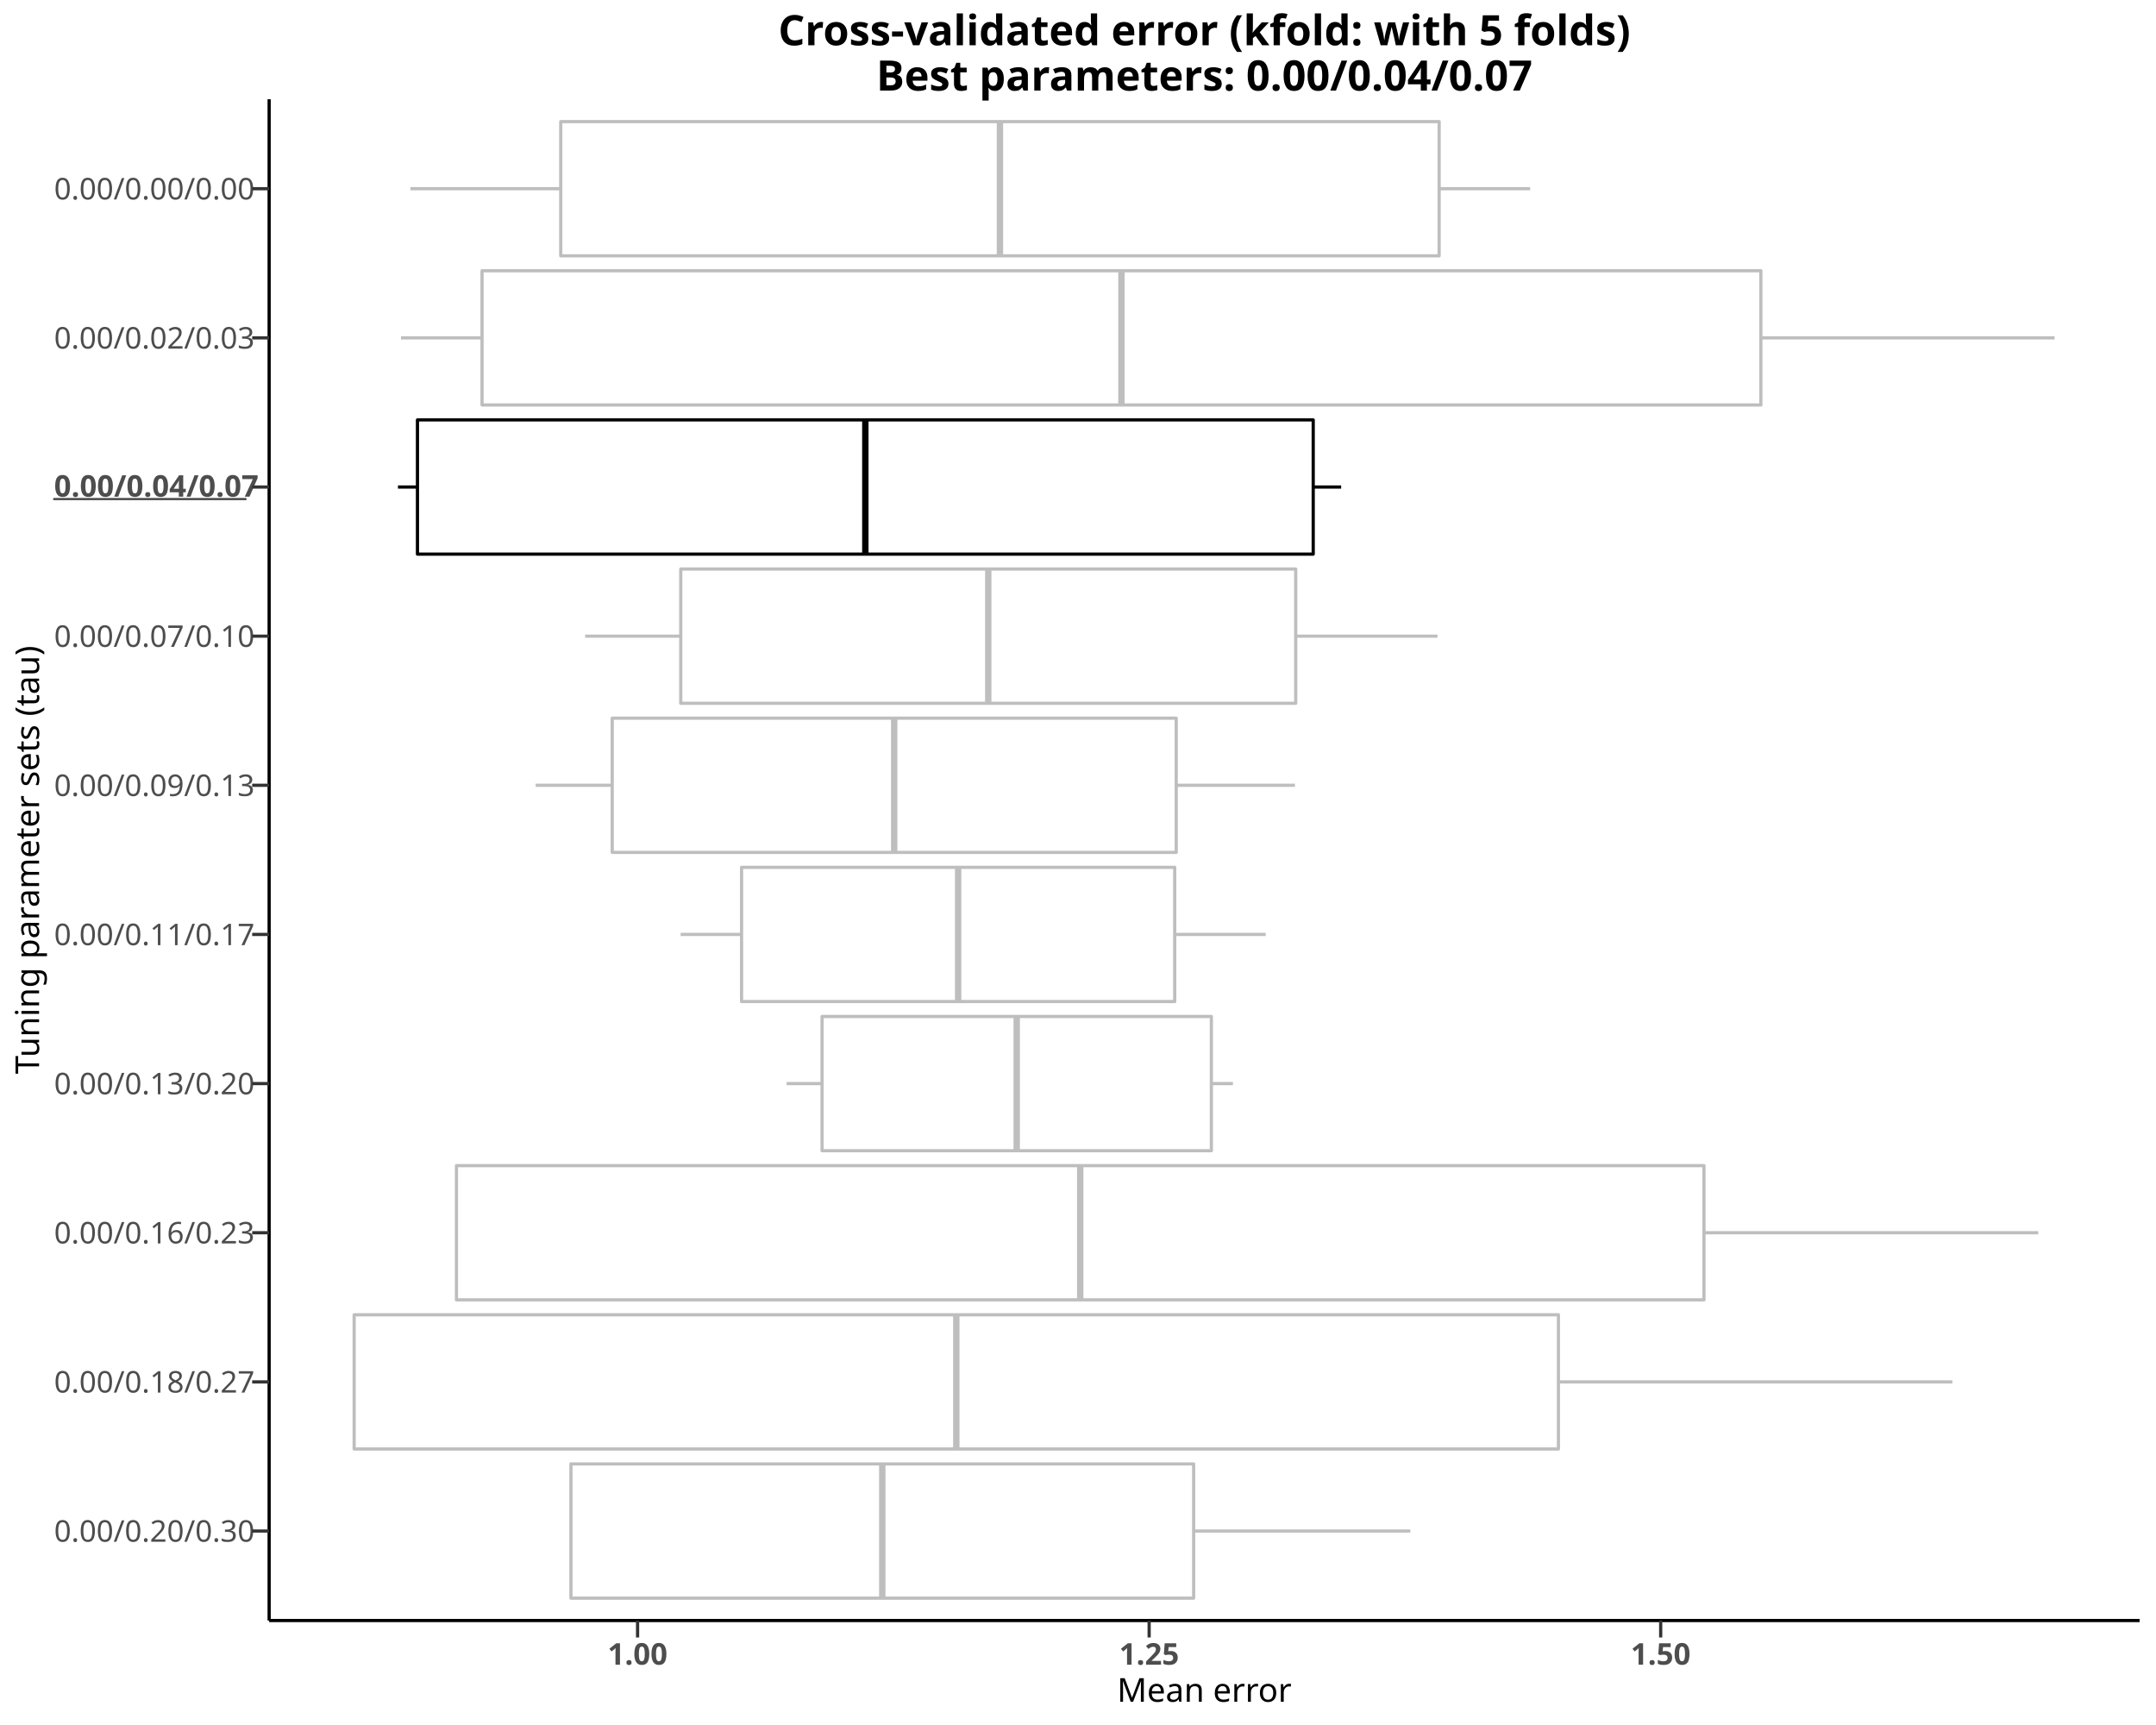
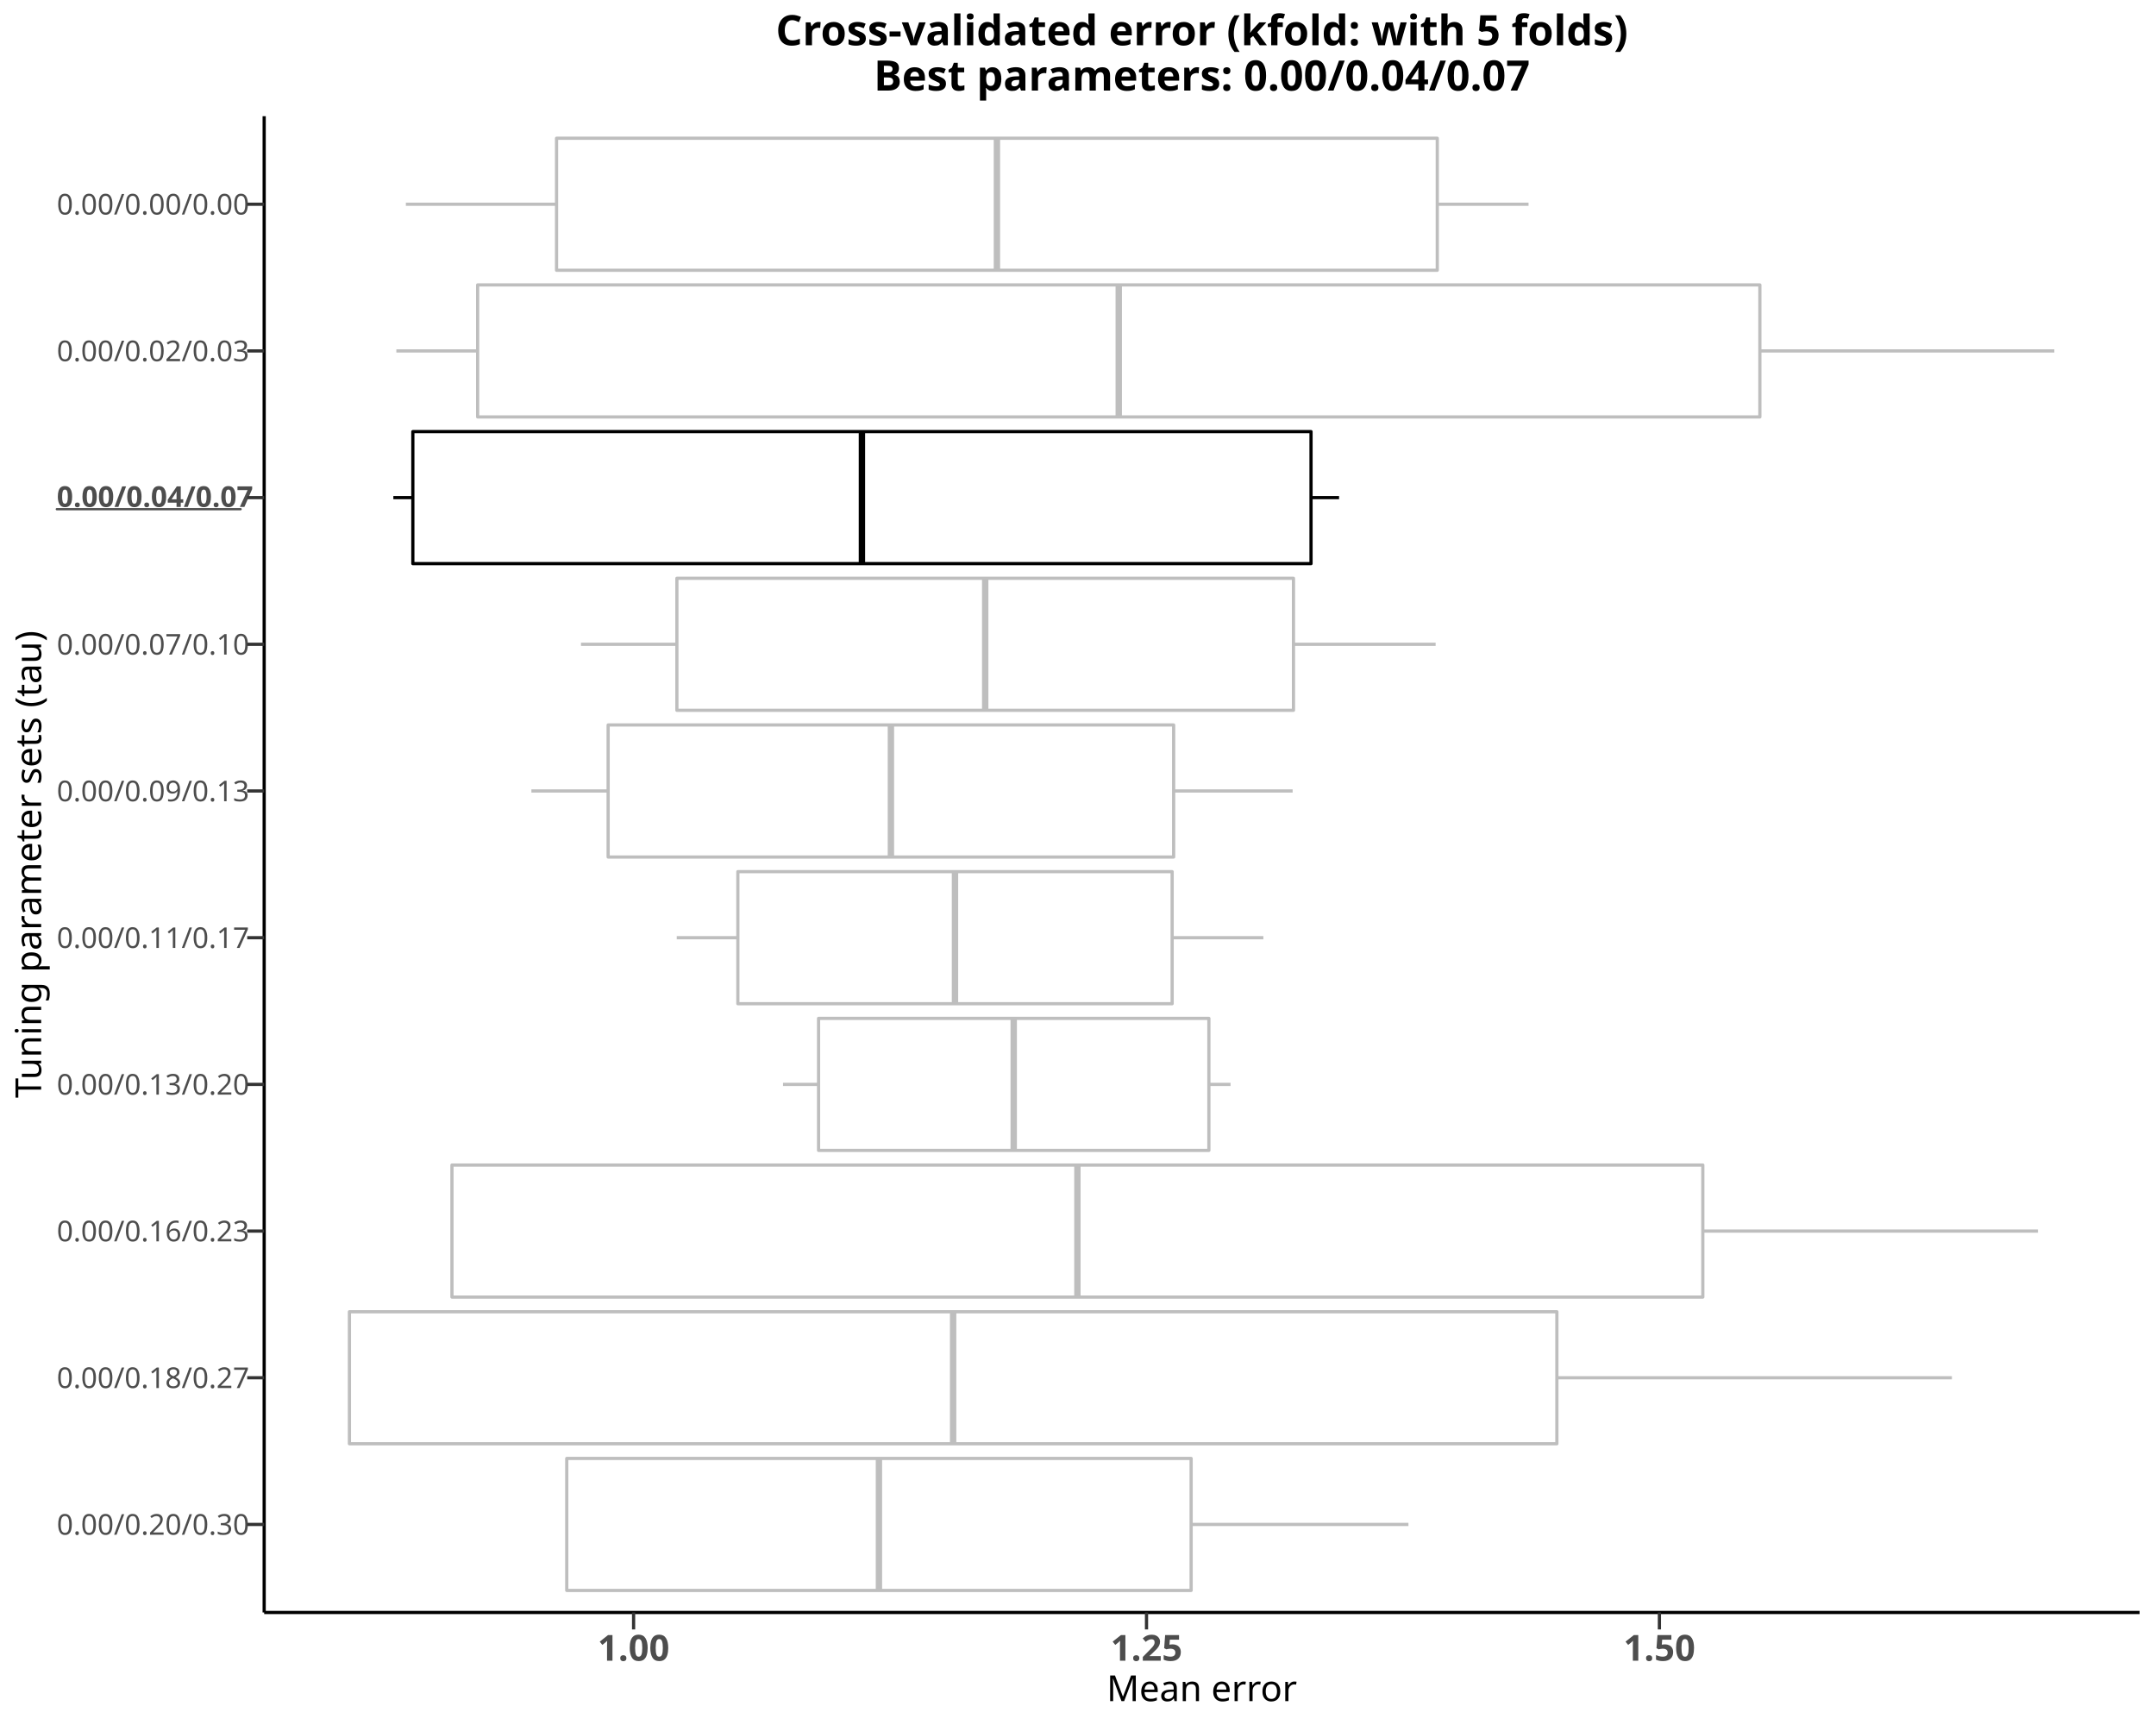
<svg xmlns="http://www.w3.org/2000/svg" class="svglite" data-engine-version="2.0" width="720.00pt" height="576.00pt" viewBox="0 0 720.00 576.00">
  <defs>
    <style type="text/css">
    .svglite line, .svglite polyline, .svglite polygon, .svglite path, .svglite rect, .svglite circle {
      fill: none;
      stroke: #000000;
      stroke-linecap: round;
      stroke-linejoin: round;
      stroke-miterlimit: 10.00;
    }
  </style>
  </defs>
  <rect width="100%" height="100%" style="stroke: none; fill: #FFFFFF;" />
  <defs>
    <clipPath id="cpMC4wMHw3MjAuMDB8MC4wMHw1NzYuMDA=">
      <rect x="0.00" y="0.00" width="720.00" height="576.00" />
    </clipPath>
  </defs>
  <g clip-path="url(#cpMC4wMHw3MjAuMDB8MC4wMHw1NzYuMDA=)">
    <rect x="0.00" y="0.00" width="720.00" height="576.00" style="stroke-width: 1.07; stroke: #FFFFFF; fill: #FFFFFF;" />
  </g>
  <defs>
-     <clipPath id="cpODkuODh8NzE0LjUyfDMzLjE0fDU0MS4xMQ==">
-       <rect x="89.88" y="33.14" width="624.64" height="507.97" />
+     <clipPath id="cpODguMjJ8NzE0LjUyfDM4LjgxfDUzOC40Mg==">
+       <rect x="88.22" y="38.81" width="626.30" height="499.61" />
    </clipPath>
  </defs>
-   <g clip-path="url(#cpODkuODh8NzE0LjUyfDMzLjE0fDU0MS4xMQ==)">
-     <rect x="89.88" y="33.14" width="624.64" height="507.97" style="stroke-width: 1.07; stroke: none; fill: #FFFFFF;" />
-     <line x1="398.62" y1="511.23" x2="470.99" y2="511.23" style="stroke-width: 1.07; stroke: #BEBEBE; stroke-linecap: butt;" />
-     <line x1="190.67" y1="511.23" x2="215.24" y2="511.23" style="stroke-width: 1.07; stroke: #BEBEBE; stroke-linecap: butt;" />
-     <polygon points="398.62,533.64 190.67,533.64 190.67,488.82 398.62,488.82 398.62,533.64 " style="stroke-width: 1.07; stroke: #BEBEBE; fill: #FFFFFF;" />
-     <line x1="294.64" y1="533.64" x2="294.64" y2="488.82" style="stroke-width: 2.13; stroke: #BEBEBE; stroke-linecap: butt;" />
-     <line x1="520.44" y1="461.43" x2="652.00" y2="461.43" style="stroke-width: 1.07; stroke: #BEBEBE; stroke-linecap: butt;" />
-     <line x1="118.27" y1="461.43" x2="185.81" y2="461.43" style="stroke-width: 1.07; stroke: #BEBEBE; stroke-linecap: butt;" />
-     <polygon points="520.44,483.84 118.27,483.84 118.27,439.02 520.44,439.02 520.44,483.84 " style="stroke-width: 1.07; stroke: #BEBEBE; fill: #FFFFFF;" />
-     <line x1="319.36" y1="483.84" x2="319.36" y2="439.02" style="stroke-width: 2.13; stroke: #BEBEBE; stroke-linecap: butt;" />
-     <line x1="569.05" y1="411.63" x2="680.67" y2="411.63" style="stroke-width: 1.07; stroke: #BEBEBE; stroke-linecap: butt;" />
-     <line x1="152.43" y1="411.63" x2="170.33" y2="411.63" style="stroke-width: 1.07; stroke: #BEBEBE; stroke-linecap: butt;" />
-     <polygon points="569.05,434.04 152.43,434.04 152.43,389.22 569.05,389.22 569.05,434.04 " style="stroke-width: 1.07; stroke: #BEBEBE; fill: #FFFFFF;" />
-     <line x1="360.74" y1="434.04" x2="360.74" y2="389.22" style="stroke-width: 2.13; stroke: #BEBEBE; stroke-linecap: butt;" />
-     <line x1="404.54" y1="361.83" x2="411.74" y2="361.83" style="stroke-width: 1.07; stroke: #BEBEBE; stroke-linecap: butt;" />
-     <line x1="274.53" y1="361.83" x2="262.69" y2="361.83" style="stroke-width: 1.07; stroke: #BEBEBE; stroke-linecap: butt;" />
-     <polygon points="404.54,384.24 274.53,384.24 274.53,339.42 404.54,339.42 404.54,384.24 " style="stroke-width: 1.07; stroke: #BEBEBE; fill: #FFFFFF;" />
-     <line x1="339.53" y1="384.24" x2="339.53" y2="339.42" style="stroke-width: 2.13; stroke: #BEBEBE; stroke-linecap: butt;" />
-     <line x1="392.30" y1="312.02" x2="422.68" y2="312.02" style="stroke-width: 1.07; stroke: #BEBEBE; stroke-linecap: butt;" />
-     <line x1="247.65" y1="312.02" x2="227.29" y2="312.02" style="stroke-width: 1.07; stroke: #BEBEBE; stroke-linecap: butt;" />
-     <polygon points="392.30,334.43 247.65,334.43 247.65,289.61 392.30,289.61 392.30,334.43 " style="stroke-width: 1.07; stroke: #BEBEBE; fill: #FFFFFF;" />
-     <line x1="319.97" y1="334.43" x2="319.97" y2="289.61" style="stroke-width: 2.13; stroke: #BEBEBE; stroke-linecap: butt;" />
-     <line x1="392.80" y1="262.22" x2="432.44" y2="262.22" style="stroke-width: 1.07; stroke: #BEBEBE; stroke-linecap: butt;" />
-     <line x1="204.45" y1="262.22" x2="178.88" y2="262.22" style="stroke-width: 1.07; stroke: #BEBEBE; stroke-linecap: butt;" />
-     <polygon points="392.80,284.63 204.45,284.63 204.45,239.81 392.80,239.81 392.80,284.63 " style="stroke-width: 1.07; stroke: #BEBEBE; fill: #FFFFFF;" />
-     <line x1="298.62" y1="284.63" x2="298.62" y2="239.81" style="stroke-width: 2.13; stroke: #BEBEBE; stroke-linecap: butt;" />
-     <line x1="432.71" y1="212.42" x2="480.06" y2="212.42" style="stroke-width: 1.07; stroke: #BEBEBE; stroke-linecap: butt;" />
-     <line x1="227.34" y1="212.42" x2="195.40" y2="212.42" style="stroke-width: 1.07; stroke: #BEBEBE; stroke-linecap: butt;" />
-     <polygon points="432.71,234.83 227.34,234.83 227.34,190.01 432.71,190.01 432.71,234.83 " style="stroke-width: 1.07; stroke: #BEBEBE; fill: #FFFFFF;" />
-     <line x1="330.03" y1="234.83" x2="330.03" y2="190.01" style="stroke-width: 2.13; stroke: #BEBEBE; stroke-linecap: butt;" />
-     <line x1="438.55" y1="162.62" x2="447.88" y2="162.62" style="stroke-width: 1.07; stroke-linecap: butt;" />
-     <line x1="139.41" y1="162.62" x2="132.90" y2="162.62" style="stroke-width: 1.07; stroke-linecap: butt;" />
-     <polygon points="438.55,185.03 139.41,185.03 139.41,140.21 438.55,140.21 438.55,185.03 " style="stroke-width: 1.07; fill: #FFFFFF;" />
-     <line x1="288.98" y1="185.03" x2="288.98" y2="140.21" style="stroke-width: 2.13; stroke-linecap: butt;" />
-     <line x1="588.05" y1="112.82" x2="686.13" y2="112.82" style="stroke-width: 1.07; stroke: #BEBEBE; stroke-linecap: butt;" />
-     <line x1="160.98" y1="112.82" x2="133.91" y2="112.82" style="stroke-width: 1.07; stroke: #BEBEBE; stroke-linecap: butt;" />
-     <polygon points="588.05,135.23 160.98,135.23 160.98,90.41 588.05,90.41 588.05,135.23 " style="stroke-width: 1.07; stroke: #BEBEBE; fill: #FFFFFF;" />
-     <line x1="374.51" y1="135.23" x2="374.51" y2="90.41" style="stroke-width: 2.13; stroke: #BEBEBE; stroke-linecap: butt;" />
-     <line x1="480.61" y1="63.02" x2="511.00" y2="63.02" style="stroke-width: 1.07; stroke: #BEBEBE; stroke-linecap: butt;" />
-     <line x1="187.26" y1="63.02" x2="137.07" y2="63.02" style="stroke-width: 1.07; stroke: #BEBEBE; stroke-linecap: butt;" />
-     <polygon points="480.61,85.43 187.26,85.43 187.26,40.61 480.61,40.61 480.61,85.43 " style="stroke-width: 1.07; stroke: #BEBEBE; fill: #FFFFFF;" />
-     <line x1="333.93" y1="85.43" x2="333.93" y2="40.61" style="stroke-width: 2.13; stroke: #BEBEBE; stroke-linecap: butt;" />
+   <g clip-path="url(#cpODguMjJ8NzE0LjUyfDM4LjgxfDUzOC40Mg==)">
+     <rect x="88.22" y="38.81" width="626.30" height="499.61" style="stroke-width: 1.07; stroke: none; fill: #FFFFFF;" />
+     <line x1="397.78" y1="509.03" x2="470.35" y2="509.03" style="stroke-width: 1.07; stroke: #BEBEBE; stroke-linecap: butt;" />
+     <line x1="189.27" y1="509.03" x2="213.91" y2="509.03" style="stroke-width: 1.07; stroke: #BEBEBE; stroke-linecap: butt;" />
+     <polygon points="397.78,531.07 189.27,531.07 189.27,486.99 397.78,486.99 397.78,531.07 " style="stroke-width: 1.07; stroke: #BEBEBE; fill: #FFFFFF;" />
+     <line x1="293.52" y1="531.07" x2="293.52" y2="486.99" style="stroke-width: 2.13; stroke: #BEBEBE; stroke-linecap: butt;" />
+     <line x1="519.92" y1="460.05" x2="651.84" y2="460.05" style="stroke-width: 1.07; stroke: #BEBEBE; stroke-linecap: butt;" />
+     <line x1="116.69" y1="460.05" x2="184.40" y2="460.05" style="stroke-width: 1.07; stroke: #BEBEBE; stroke-linecap: butt;" />
+     <polygon points="519.92,482.09 116.69,482.09 116.69,438.01 519.92,438.01 519.92,482.09 " style="stroke-width: 1.07; stroke: #BEBEBE; fill: #FFFFFF;" />
+     <line x1="318.30" y1="482.09" x2="318.30" y2="438.01" style="stroke-width: 2.13; stroke: #BEBEBE; stroke-linecap: butt;" />
+     <line x1="568.66" y1="411.07" x2="680.58" y2="411.07" style="stroke-width: 1.07; stroke: #BEBEBE; stroke-linecap: butt;" />
+     <line x1="150.93" y1="411.07" x2="168.89" y2="411.07" style="stroke-width: 1.07; stroke: #BEBEBE; stroke-linecap: butt;" />
+     <polygon points="568.66,433.11 150.93,433.11 150.93,389.03 568.66,389.03 568.66,433.11 " style="stroke-width: 1.07; stroke: #BEBEBE; fill: #FFFFFF;" />
+     <line x1="359.80" y1="433.11" x2="359.80" y2="389.03" style="stroke-width: 2.13; stroke: #BEBEBE; stroke-linecap: butt;" />
+     <line x1="403.71" y1="362.09" x2="410.94" y2="362.09" style="stroke-width: 1.07; stroke: #BEBEBE; stroke-linecap: butt;" />
+     <line x1="273.36" y1="362.09" x2="261.49" y2="362.09" style="stroke-width: 1.07; stroke: #BEBEBE; stroke-linecap: butt;" />
+     <polygon points="403.71,384.13 273.36,384.13 273.36,340.05 403.71,340.05 403.71,384.13 " style="stroke-width: 1.07; stroke: #BEBEBE; fill: #FFFFFF;" />
+     <line x1="338.53" y1="384.13" x2="338.53" y2="340.05" style="stroke-width: 2.13; stroke: #BEBEBE; stroke-linecap: butt;" />
+     <line x1="391.44" y1="313.11" x2="421.90" y2="313.11" style="stroke-width: 1.07; stroke: #BEBEBE; stroke-linecap: butt;" />
+     <line x1="246.41" y1="313.11" x2="226.00" y2="313.11" style="stroke-width: 1.07; stroke: #BEBEBE; stroke-linecap: butt;" />
+     <polygon points="391.44,335.15 246.41,335.15 246.41,291.06 391.44,291.06 391.44,335.15 " style="stroke-width: 1.07; stroke: #BEBEBE; fill: #FFFFFF;" />
+     <line x1="318.92" y1="335.15" x2="318.92" y2="291.06" style="stroke-width: 2.13; stroke: #BEBEBE; stroke-linecap: butt;" />
+     <line x1="391.94" y1="264.12" x2="431.68" y2="264.12" style="stroke-width: 1.07; stroke: #BEBEBE; stroke-linecap: butt;" />
+     <line x1="203.09" y1="264.12" x2="177.46" y2="264.12" style="stroke-width: 1.07; stroke: #BEBEBE; stroke-linecap: butt;" />
+     <polygon points="391.94,286.17 203.09,286.17 203.09,242.08 391.94,242.08 391.94,286.17 " style="stroke-width: 1.07; stroke: #BEBEBE; fill: #FFFFFF;" />
+     <line x1="297.52" y1="286.17" x2="297.52" y2="242.08" style="stroke-width: 2.13; stroke: #BEBEBE; stroke-linecap: butt;" />
+     <line x1="431.96" y1="215.14" x2="479.43" y2="215.14" style="stroke-width: 1.07; stroke: #BEBEBE; stroke-linecap: butt;" />
+     <line x1="226.05" y1="215.14" x2="194.02" y2="215.14" style="stroke-width: 1.07; stroke: #BEBEBE; stroke-linecap: butt;" />
+     <polygon points="431.96,237.18 226.05,237.18 226.05,193.10 431.96,193.10 431.96,237.18 " style="stroke-width: 1.07; stroke: #BEBEBE; fill: #FFFFFF;" />
+     <line x1="329.01" y1="237.18" x2="329.01" y2="193.10" style="stroke-width: 2.13; stroke: #BEBEBE; stroke-linecap: butt;" />
+     <line x1="437.82" y1="166.16" x2="447.18" y2="166.16" style="stroke-width: 1.07; stroke-linecap: butt;" />
+     <line x1="137.87" y1="166.16" x2="131.36" y2="166.16" style="stroke-width: 1.07; stroke-linecap: butt;" />
+     <polygon points="437.82,188.20 137.87,188.20 137.87,144.12 437.82,144.12 437.82,188.20 " style="stroke-width: 1.07; fill: #FFFFFF;" />
+     <line x1="287.84" y1="188.20" x2="287.84" y2="144.12" style="stroke-width: 2.13; stroke-linecap: butt;" />
+     <line x1="587.71" y1="117.18" x2="686.05" y2="117.18" style="stroke-width: 1.07; stroke: #BEBEBE; stroke-linecap: butt;" />
+     <line x1="159.51" y1="117.18" x2="132.36" y2="117.18" style="stroke-width: 1.07; stroke: #BEBEBE; stroke-linecap: butt;" />
+     <polygon points="587.71,139.22 159.51,139.22 159.51,95.14 587.71,95.14 587.71,139.22 " style="stroke-width: 1.07; stroke: #BEBEBE; fill: #FFFFFF;" />
+     <line x1="373.61" y1="139.22" x2="373.61" y2="95.14" style="stroke-width: 2.13; stroke: #BEBEBE; stroke-linecap: butt;" />
+     <line x1="479.98" y1="68.20" x2="510.46" y2="68.20" style="stroke-width: 1.07; stroke: #BEBEBE; stroke-linecap: butt;" />
+     <line x1="185.86" y1="68.20" x2="135.54" y2="68.20" style="stroke-width: 1.07; stroke: #BEBEBE; stroke-linecap: butt;" />
+     <polygon points="479.98,90.24 185.86,90.24 185.86,46.16 479.98,46.16 479.98,90.24 " style="stroke-width: 1.07; stroke: #BEBEBE; fill: #FFFFFF;" />
+     <line x1="332.92" y1="90.24" x2="332.92" y2="46.16" style="stroke-width: 2.13; stroke: #BEBEBE; stroke-linecap: butt;" />
  </g>
  <g clip-path="url(#cpMC4wMHw3MjAuMDB8MC4wMHw1NzYuMDA=)">
-     <polyline points="89.88,541.11 89.88,33.14 " style="stroke-width: 1.07; stroke-linecap: butt;" />
-     <text x="18.07" y="514.80" style="font-size: 10.00px; fill: #4D4D4D; font-family: sans;" textLength="63.95px" lengthAdjust="spacingAndGlyphs">0.00/0.20/0.30</text>
-     <text x="18.07" y="66.60" style="font-size: 10.00px; fill: #4D4D4D; font-family: sans;" textLength="63.95px" lengthAdjust="spacingAndGlyphs">0.00/0.00/0.00</text>
-     <text x="18.07" y="315.60" style="font-size: 10.00px; fill: #4D4D4D; font-family: sans;" textLength="63.95px" lengthAdjust="spacingAndGlyphs">0.00/0.11/0.17</text>
-     <text x="18.07" y="415.20" style="font-size: 10.00px; fill: #4D4D4D; font-family: sans;" textLength="63.95px" lengthAdjust="spacingAndGlyphs">0.00/0.16/0.23</text>
-     <text x="18.07" y="465.00" style="font-size: 10.00px; fill: #4D4D4D; font-family: sans;" textLength="63.95px" lengthAdjust="spacingAndGlyphs">0.00/0.18/0.27</text>
-     <text x="18.07" y="365.40" style="font-size: 10.00px; fill: #4D4D4D; font-family: sans;" textLength="63.95px" lengthAdjust="spacingAndGlyphs">0.00/0.13/0.20</text>
-     <text x="18.07" y="216.00" style="font-size: 10.00px; fill: #4D4D4D; font-family: sans;" textLength="63.95px" lengthAdjust="spacingAndGlyphs">0.00/0.07/0.10</text>
-     <text x="18.07" y="265.80" style="font-size: 10.00px; fill: #4D4D4D; font-family: sans;" textLength="63.95px" lengthAdjust="spacingAndGlyphs">0.00/0.09/0.13</text>
-     <text x="18.07" y="165.85" style="font-size: 10.00px; font-weight: bold; fill: #4D4D4D; font-family: sans;" textLength="63.95px" lengthAdjust="spacingAndGlyphs">0.00/0.04/0.07</text>
-     <polyline points="18.07,166.64 82.02,166.64 " style="stroke-width: 0.75; stroke: #4D4D4D;" />
-     <text x="18.07" y="116.40" style="font-size: 10.00px; fill: #4D4D4D; font-family: sans;" textLength="63.95px" lengthAdjust="spacingAndGlyphs">0.00/0.02/0.03</text>
-     <polyline points="84.21,511.23 89.88,511.23 " style="stroke-width: 1.07; stroke: #333333; stroke-linecap: butt;" />
-     <polyline points="84.21,461.43 89.88,461.43 " style="stroke-width: 1.07; stroke: #333333; stroke-linecap: butt;" />
-     <polyline points="84.21,411.63 89.88,411.63 " style="stroke-width: 1.07; stroke: #333333; stroke-linecap: butt;" />
-     <polyline points="84.21,361.83 89.88,361.83 " style="stroke-width: 1.07; stroke: #333333; stroke-linecap: butt;" />
-     <polyline points="84.21,312.02 89.88,312.02 " style="stroke-width: 1.07; stroke: #333333; stroke-linecap: butt;" />
-     <polyline points="84.21,262.22 89.88,262.22 " style="stroke-width: 1.07; stroke: #333333; stroke-linecap: butt;" />
-     <polyline points="84.21,212.42 89.88,212.42 " style="stroke-width: 1.07; stroke: #333333; stroke-linecap: butt;" />
-     <polyline points="84.21,162.62 89.88,162.62 " style="stroke-width: 1.07; stroke: #333333; stroke-linecap: butt;" />
-     <polyline points="84.21,112.82 89.88,112.82 " style="stroke-width: 1.07; stroke: #333333; stroke-linecap: butt;" />
-     <polyline points="84.21,63.02 89.88,63.02 " style="stroke-width: 1.07; stroke: #333333; stroke-linecap: butt;" />
-     <polyline points="89.88,541.11 714.52,541.11 " style="stroke-width: 1.07; stroke-linecap: butt;" />
-     <polyline points="212.92,546.78 212.92,541.11 " style="stroke-width: 1.07; stroke: #333333; stroke-linecap: butt;" />
-     <polyline points="383.76,546.78 383.76,541.11 " style="stroke-width: 1.07; stroke: #333333; stroke-linecap: butt;" />
-     <polyline points="554.59,546.78 554.59,541.11 " style="stroke-width: 1.07; stroke: #333333; stroke-linecap: butt;" />
-     <text x="212.92" y="555.85" text-anchor="middle" style="font-size: 10.00px; font-weight: bold; fill: #4D4D4D; font-family: sans;" textLength="19.46px" lengthAdjust="spacingAndGlyphs">1.00</text>
-     <text x="383.76" y="555.85" text-anchor="middle" style="font-size: 10.00px; font-weight: bold; fill: #4D4D4D; font-family: sans;" textLength="19.46px" lengthAdjust="spacingAndGlyphs">1.25</text>
-     <text x="554.59" y="555.85" text-anchor="middle" style="font-size: 10.00px; font-weight: bold; fill: #4D4D4D; font-family: sans;" textLength="19.46px" lengthAdjust="spacingAndGlyphs">1.50</text>
-     <text x="402.20" y="568.24" text-anchor="middle" style="font-size: 11.00px; font-family: sans;" textLength="53.80px" lengthAdjust="spacingAndGlyphs">Mean error</text>
-     <text transform="translate(13.05,287.12) rotate(-90)" text-anchor="middle" style="font-size: 11.00px; font-family: sans;" textLength="135.74px" lengthAdjust="spacingAndGlyphs">Tuning parameter sets (tau)</text>
-     <text x="402.20" y="15.11" text-anchor="middle" style="font-size: 14.00px; font-weight: bold; font-family: sans;" textLength="251.34px" lengthAdjust="spacingAndGlyphs">Cross-validated error (kfold: with 5 folds)</text>
-     <text x="402.20" y="30.23" text-anchor="middle" style="font-size: 14.00px; font-weight: bold; font-family: sans;" textLength="200.04px" lengthAdjust="spacingAndGlyphs">Best parameters: 0.00/0.04/0.07</text>
+     <polyline points="88.22,538.42 88.22,38.81 " style="stroke-width: 1.07; stroke-linecap: butt;" />
+     <text x="18.97" y="512.46" style="font-size: 9.60px; fill: #4D4D4D; font-family: sans;" textLength="61.39px" lengthAdjust="spacingAndGlyphs">0.00/0.20/0.30</text>
+     <text x="18.97" y="71.63" style="font-size: 9.60px; fill: #4D4D4D; font-family: sans;" textLength="61.39px" lengthAdjust="spacingAndGlyphs">0.00/0.00/0.00</text>
+     <text x="18.97" y="316.54" style="font-size: 9.60px; fill: #4D4D4D; font-family: sans;" textLength="61.39px" lengthAdjust="spacingAndGlyphs">0.00/0.11/0.17</text>
+     <text x="18.97" y="414.50" style="font-size: 9.60px; fill: #4D4D4D; font-family: sans;" textLength="61.39px" lengthAdjust="spacingAndGlyphs">0.00/0.16/0.23</text>
+     <text x="18.97" y="463.48" style="font-size: 9.60px; fill: #4D4D4D; font-family: sans;" textLength="61.39px" lengthAdjust="spacingAndGlyphs">0.00/0.18/0.27</text>
+     <text x="18.97" y="365.52" style="font-size: 9.60px; fill: #4D4D4D; font-family: sans;" textLength="61.39px" lengthAdjust="spacingAndGlyphs">0.00/0.13/0.20</text>
+     <text x="18.97" y="218.58" style="font-size: 9.60px; fill: #4D4D4D; font-family: sans;" textLength="61.39px" lengthAdjust="spacingAndGlyphs">0.00/0.07/0.10</text>
+     <text x="18.97" y="267.56" style="font-size: 9.60px; fill: #4D4D4D; font-family: sans;" textLength="61.39px" lengthAdjust="spacingAndGlyphs">0.00/0.09/0.13</text>
+     <text x="18.97" y="169.26" style="font-size: 9.60px; font-weight: bold; fill: #4D4D4D; font-family: sans;" textLength="61.39px" lengthAdjust="spacingAndGlyphs">0.00/0.04/0.07</text>
+     <polyline points="18.97,170.02 80.36,170.02 " style="stroke-width: 0.75; stroke: #4D4D4D;" />
+     <text x="18.97" y="120.61" style="font-size: 9.60px; fill: #4D4D4D; font-family: sans;" textLength="61.39px" lengthAdjust="spacingAndGlyphs">0.00/0.02/0.03</text>
+     <polyline points="82.55,509.03 88.22,509.03 " style="stroke-width: 1.07; stroke: #333333; stroke-linecap: butt;" />
+     <polyline points="82.55,460.05 88.22,460.05 " style="stroke-width: 1.07; stroke: #333333; stroke-linecap: butt;" />
+     <polyline points="82.55,411.07 88.22,411.07 " style="stroke-width: 1.07; stroke: #333333; stroke-linecap: butt;" />
+     <polyline points="82.55,362.09 88.22,362.09 " style="stroke-width: 1.07; stroke: #333333; stroke-linecap: butt;" />
+     <polyline points="82.55,313.11 88.22,313.11 " style="stroke-width: 1.07; stroke: #333333; stroke-linecap: butt;" />
+     <polyline points="82.55,264.12 88.22,264.12 " style="stroke-width: 1.07; stroke: #333333; stroke-linecap: butt;" />
+     <polyline points="82.55,215.14 88.22,215.14 " style="stroke-width: 1.07; stroke: #333333; stroke-linecap: butt;" />
+     <polyline points="82.55,166.16 88.22,166.16 " style="stroke-width: 1.07; stroke: #333333; stroke-linecap: butt;" />
+     <polyline points="82.55,117.18 88.22,117.18 " style="stroke-width: 1.07; stroke: #333333; stroke-linecap: butt;" />
+     <polyline points="82.55,68.20 88.22,68.20 " style="stroke-width: 1.07; stroke: #333333; stroke-linecap: butt;" />
+     <polyline points="88.22,538.42 714.52,538.42 " style="stroke-width: 1.07; stroke-linecap: butt;" />
+     <polyline points="211.59,544.09 211.59,538.42 " style="stroke-width: 1.07; stroke: #333333; stroke-linecap: butt;" />
+     <polyline points="382.88,544.09 382.88,538.42 " style="stroke-width: 1.07; stroke: #333333; stroke-linecap: butt;" />
+     <polyline points="554.16,544.09 554.16,538.42 " style="stroke-width: 1.07; stroke: #333333; stroke-linecap: butt;" />
+     <text x="211.59" y="554.54" text-anchor="middle" style="font-size: 12.00px; font-weight: bold; fill: #4D4D4D; font-family: sans;" textLength="23.36px" lengthAdjust="spacingAndGlyphs">1.00</text>
+     <text x="382.88" y="554.54" text-anchor="middle" style="font-size: 12.00px; font-weight: bold; fill: #4D4D4D; font-family: sans;" textLength="23.36px" lengthAdjust="spacingAndGlyphs">1.25</text>
+     <text x="554.16" y="554.54" text-anchor="middle" style="font-size: 12.00px; font-weight: bold; fill: #4D4D4D; font-family: sans;" textLength="23.36px" lengthAdjust="spacingAndGlyphs">1.50</text>
+     <text x="401.37" y="568.03" text-anchor="middle" style="font-size: 12.00px; font-family: sans;" textLength="58.69px" lengthAdjust="spacingAndGlyphs">Mean error</text>
+     <text transform="translate(13.74,288.62) rotate(-90)" text-anchor="middle" style="font-size: 12.00px; font-family: sans;" textLength="148.08px" lengthAdjust="spacingAndGlyphs">Tuning parameter sets (tau)</text>
+     <text x="401.37" y="15.11" text-anchor="middle" style="font-size: 14.00px; font-weight: bold; font-family: sans;" textLength="251.34px" lengthAdjust="spacingAndGlyphs">Cross-validated error (kfold: with 5 folds)</text>
+     <text x="401.37" y="30.23" text-anchor="middle" style="font-size: 14.00px; font-weight: bold; font-family: sans;" textLength="200.04px" lengthAdjust="spacingAndGlyphs">Best parameters: 0.00/0.04/0.07</text>
  </g>
</svg>
